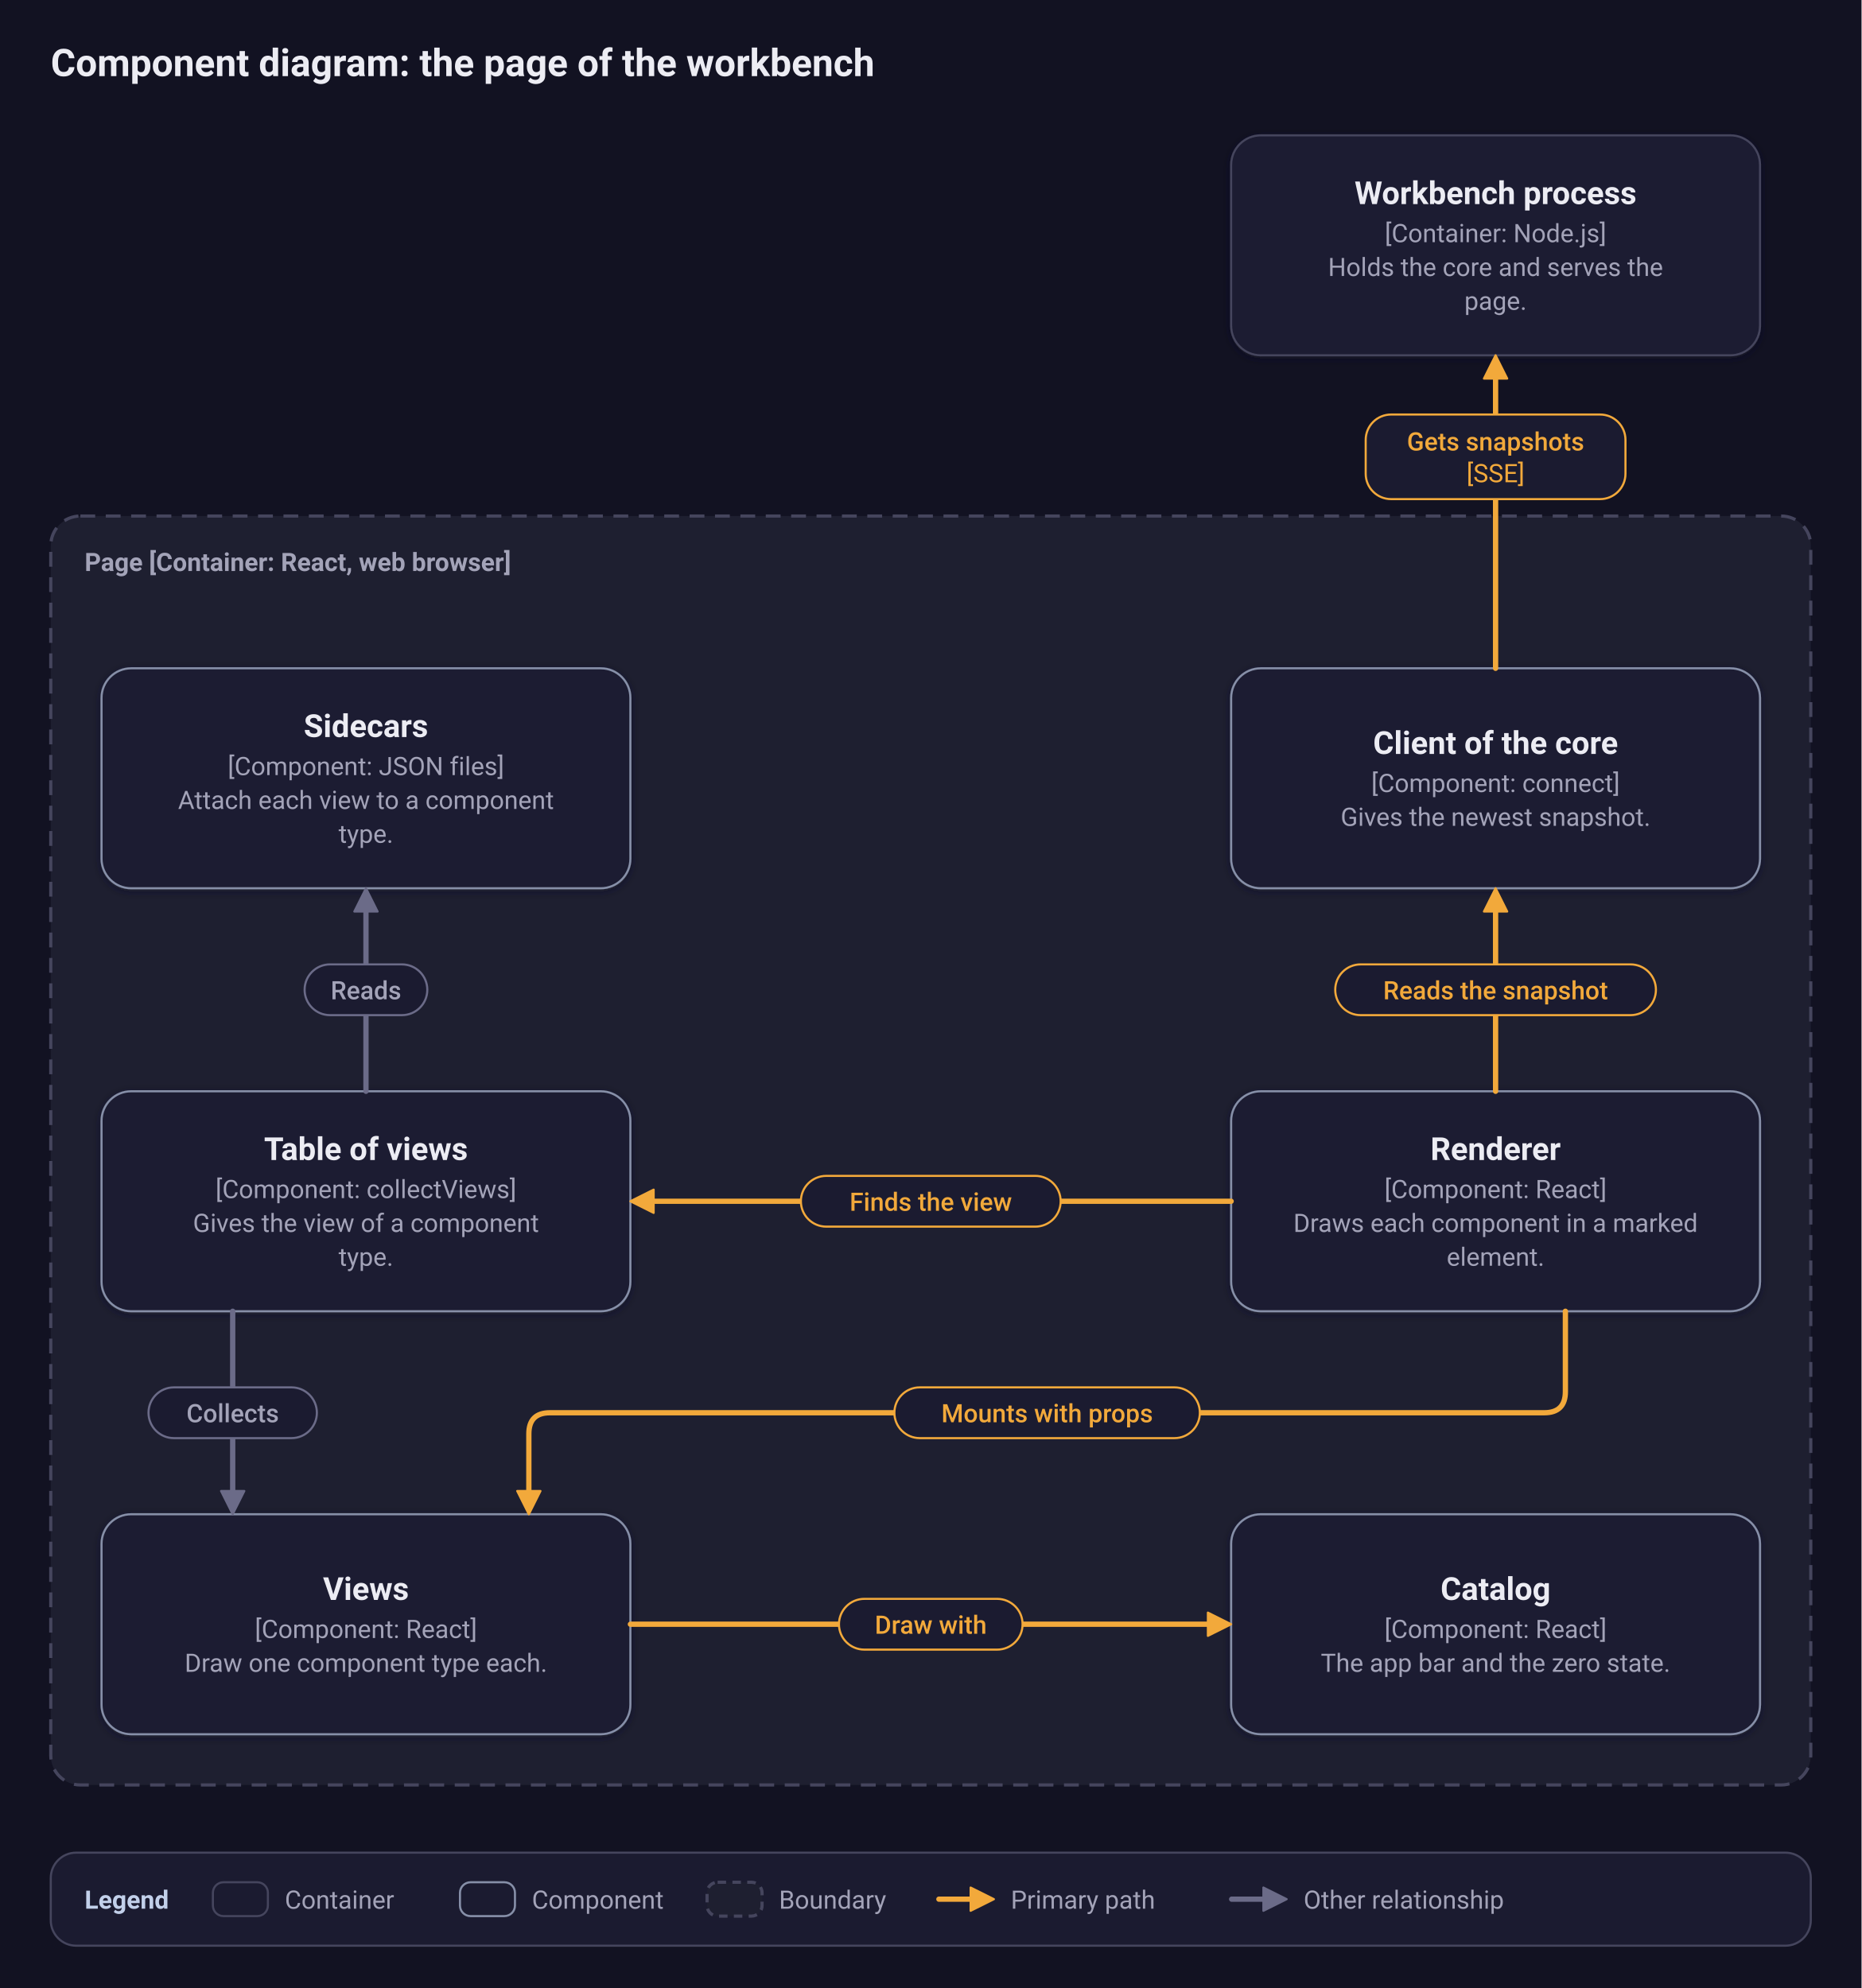
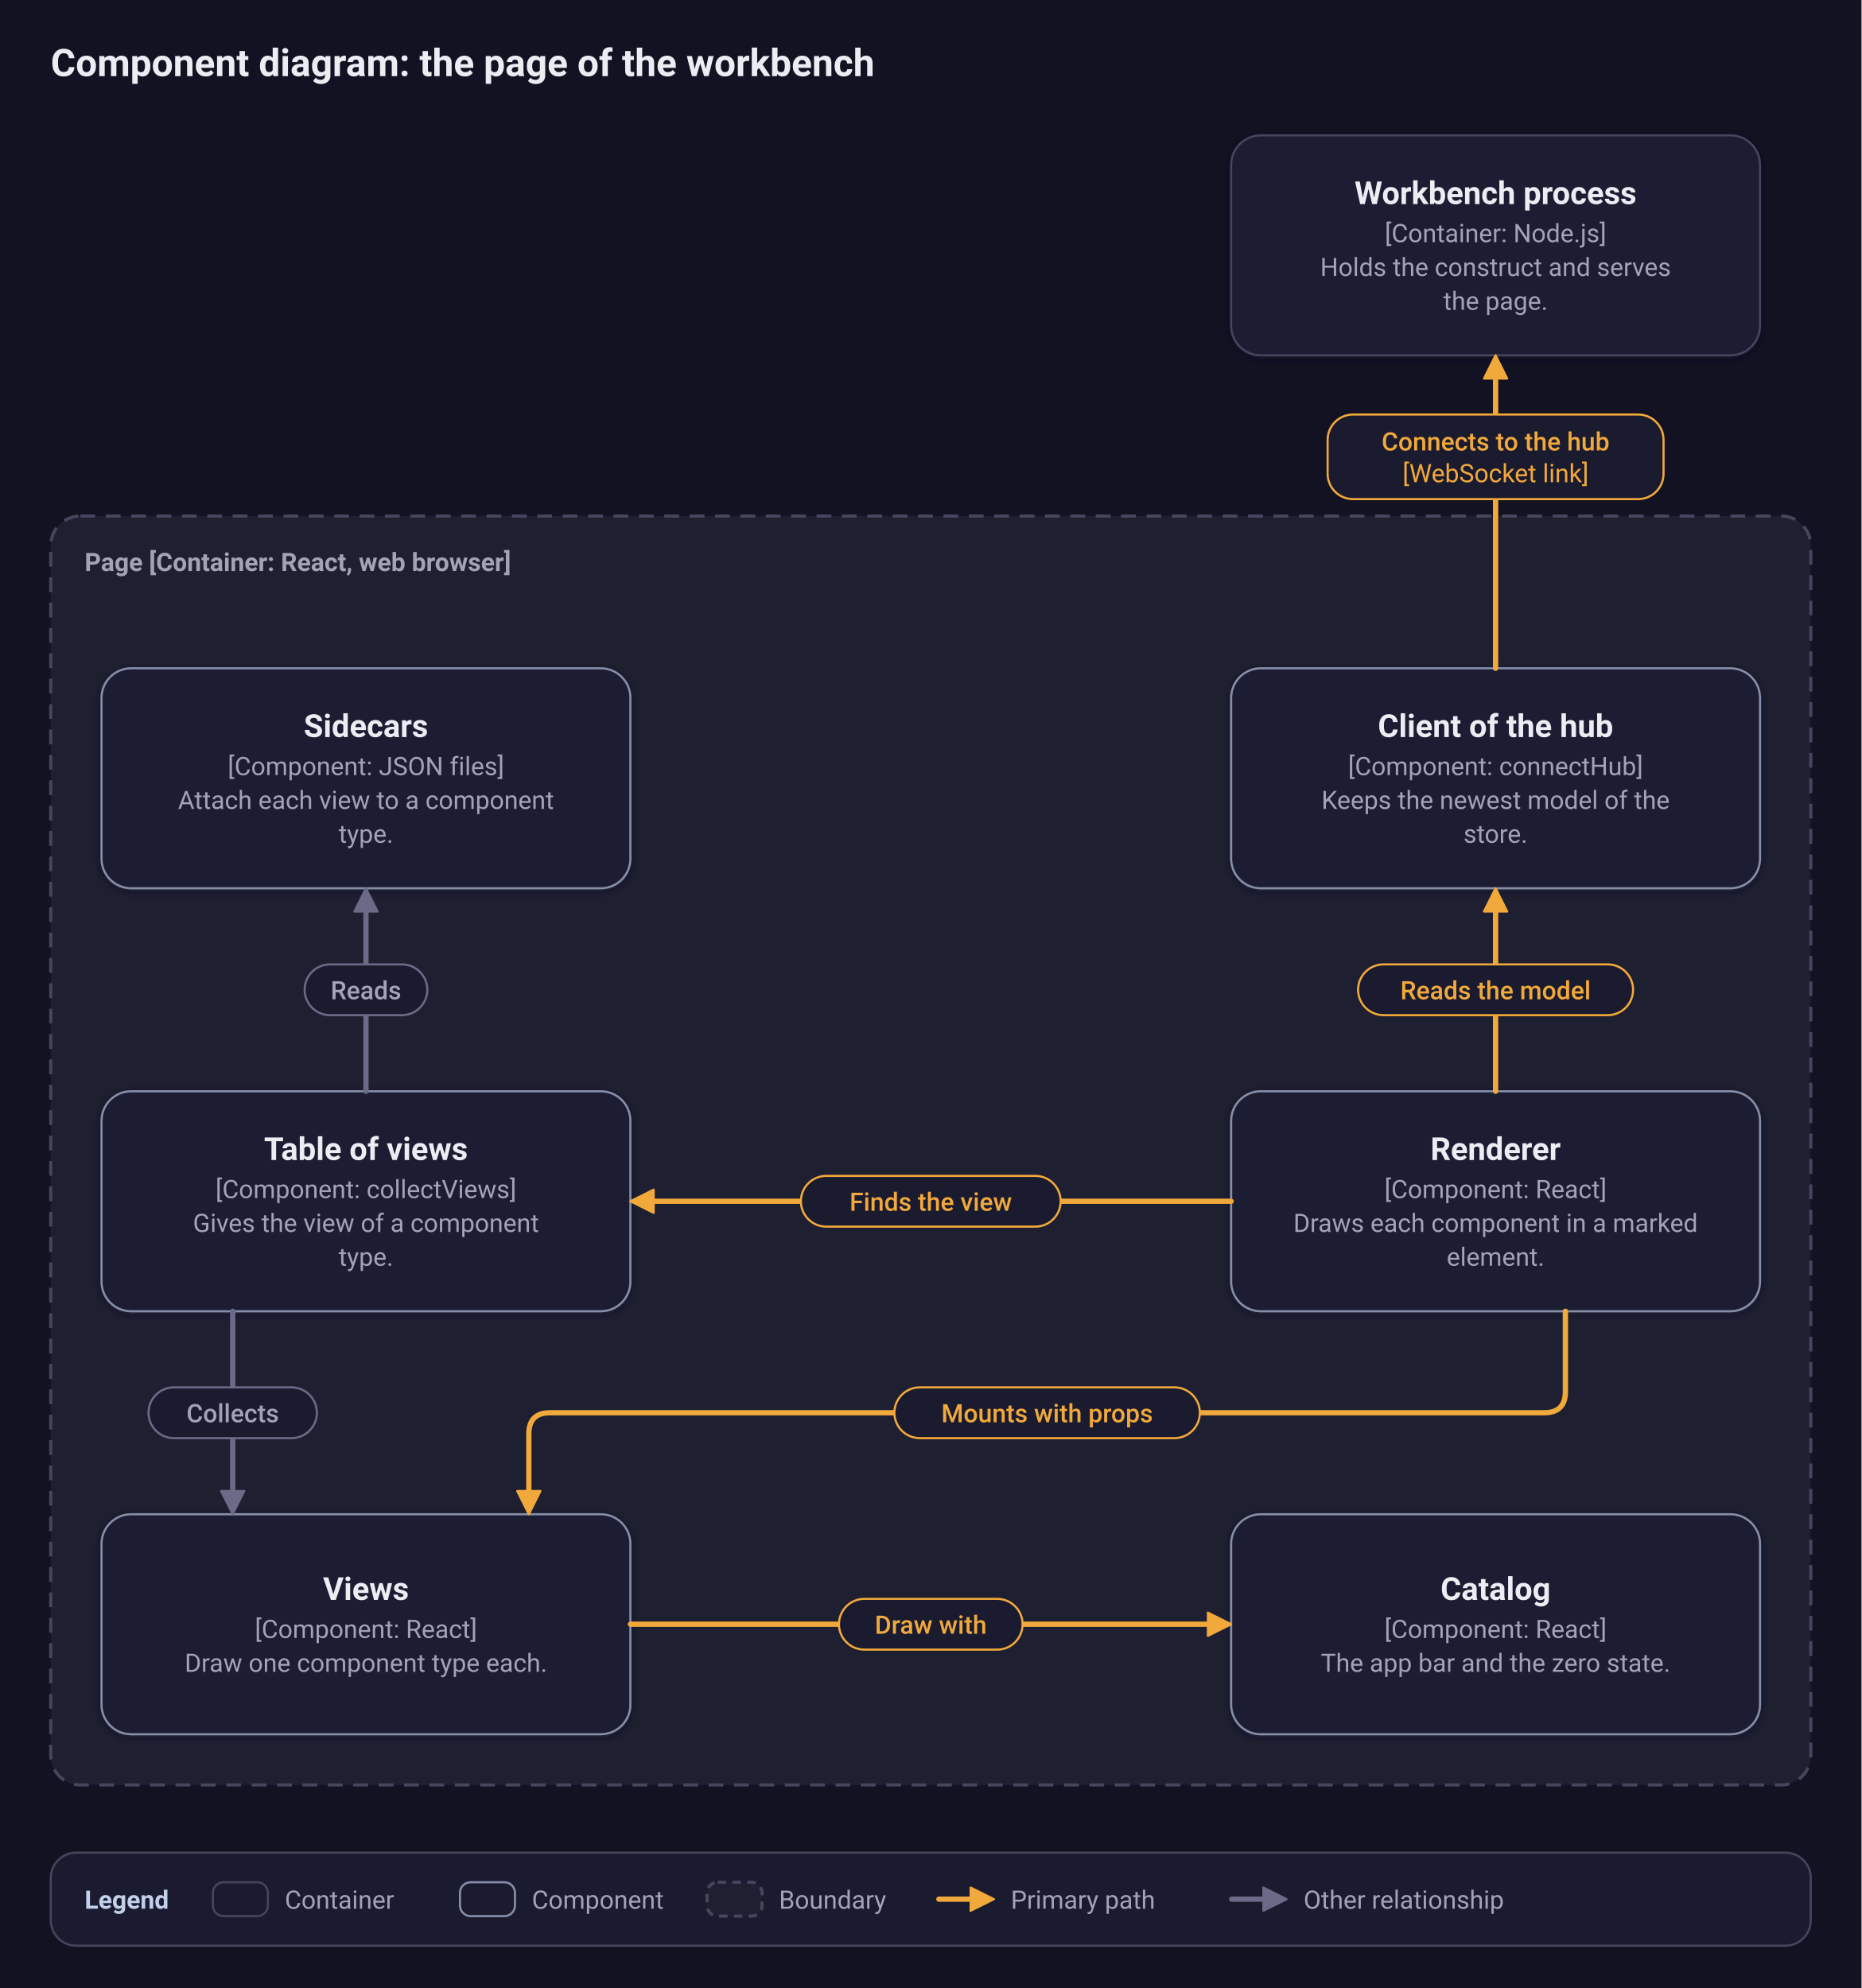
<svg xmlns="http://www.w3.org/2000/svg" viewBox="0 0 880 940" width="880" height="940" role="img" aria-labelledby="title desc">
  <defs>
    <filter id="shadow" x="-10%" y="-10%" width="120%" height="130%">
      <feDropShadow dx="0" dy="1" stdDeviation="2" flood-color="#17172a" flood-opacity="0.5" />
    </filter>
  </defs>
  <rect width="880" height="940" fill="#121222" />
  <text x="24" y="36" font-family="system-ui, -apple-system, 'Segoe UI', Roboto, 'Helvetica Neue', Arial, sans-serif" font-weight="600" font-size="18" fill="#ececf3" text-anchor="start">Component diagram: the page of the workbench</text>
  <rect x="24" y="244" width="832" height="600" rx="14" fill="#1e1f30" stroke="#45455d" stroke-width="1.5" stroke-dasharray="7 5" />
  <text x="40" y="270" font-family="system-ui, -apple-system, 'Segoe UI', Roboto, 'Helvetica Neue', Arial, sans-serif" font-weight="600" font-size="12" fill="#a3a3b8" text-anchor="start">Page [Container: React, web browser]</text>
  <rect x="582" y="64" width="250" height="104" rx="14" fill="#1b1b30" stroke="#45455d" filter="url(#shadow)" />
  <text x="707" y="96.5" font-family="system-ui, -apple-system, 'Segoe UI', Roboto, 'Helvetica Neue', Arial, sans-serif" font-weight="600" font-size="15" fill="#ececf3" text-anchor="middle">Workbench process</text>
  <text x="707" y="114.5" font-family="system-ui, -apple-system, 'Segoe UI', Roboto, 'Helvetica Neue', Arial, sans-serif" font-weight="400" font-size="12" fill="#a3a3b8" text-anchor="middle">[Container: Node.js]</text>
-   <text x="707" y="130.5" font-family="system-ui, -apple-system, 'Segoe UI', Roboto, 'Helvetica Neue', Arial, sans-serif" font-weight="400" font-size="12" fill="#a3a3b8" text-anchor="middle">Holds the core and serves the</text>
-   <text x="707" y="146.5" font-family="system-ui, -apple-system, 'Segoe UI', Roboto, 'Helvetica Neue', Arial, sans-serif" font-weight="400" font-size="12" fill="#a3a3b8" text-anchor="middle">page.</text>
+   <text x="707" y="130.5" font-family="system-ui, -apple-system, 'Segoe UI', Roboto, 'Helvetica Neue', Arial, sans-serif" font-weight="400" font-size="12" fill="#a3a3b8" text-anchor="middle">Holds the construct and serves</text>
+   <text x="707" y="146.5" font-family="system-ui, -apple-system, 'Segoe UI', Roboto, 'Helvetica Neue', Arial, sans-serif" font-weight="400" font-size="12" fill="#a3a3b8" text-anchor="middle">the page.</text>
  <rect x="48" y="316" width="250" height="104" rx="14" fill="#1b1b30" stroke="#868fa8" filter="url(#shadow)" />
  <text x="173" y="348.5" font-family="system-ui, -apple-system, 'Segoe UI', Roboto, 'Helvetica Neue', Arial, sans-serif" font-weight="600" font-size="15" fill="#ececf3" text-anchor="middle">Sidecars</text>
  <text x="173" y="366.5" font-family="system-ui, -apple-system, 'Segoe UI', Roboto, 'Helvetica Neue', Arial, sans-serif" font-weight="400" font-size="12" fill="#a3a3b8" text-anchor="middle">[Component: JSON files]</text>
  <text x="173" y="382.5" font-family="system-ui, -apple-system, 'Segoe UI', Roboto, 'Helvetica Neue', Arial, sans-serif" font-weight="400" font-size="12" fill="#a3a3b8" text-anchor="middle">Attach each view to a component</text>
  <text x="173" y="398.5" font-family="system-ui, -apple-system, 'Segoe UI', Roboto, 'Helvetica Neue', Arial, sans-serif" font-weight="400" font-size="12" fill="#a3a3b8" text-anchor="middle">type.</text>
  <rect x="582" y="316" width="250" height="104" rx="14" fill="#1b1b30" stroke="#868fa8" filter="url(#shadow)" />
-   <text x="707" y="356.5" font-family="system-ui, -apple-system, 'Segoe UI', Roboto, 'Helvetica Neue', Arial, sans-serif" font-weight="600" font-size="15" fill="#ececf3" text-anchor="middle">Client of the core</text>
-   <text x="707" y="374.5" font-family="system-ui, -apple-system, 'Segoe UI', Roboto, 'Helvetica Neue', Arial, sans-serif" font-weight="400" font-size="12" fill="#a3a3b8" text-anchor="middle">[Component: connect]</text>
-   <text x="707" y="390.5" font-family="system-ui, -apple-system, 'Segoe UI', Roboto, 'Helvetica Neue', Arial, sans-serif" font-weight="400" font-size="12" fill="#a3a3b8" text-anchor="middle">Gives the newest snapshot.</text>
+   <text x="707" y="348.5" font-family="system-ui, -apple-system, 'Segoe UI', Roboto, 'Helvetica Neue', Arial, sans-serif" font-weight="600" font-size="15" fill="#ececf3" text-anchor="middle">Client of the hub</text>
+   <text x="707" y="366.5" font-family="system-ui, -apple-system, 'Segoe UI', Roboto, 'Helvetica Neue', Arial, sans-serif" font-weight="400" font-size="12" fill="#a3a3b8" text-anchor="middle">[Component: connectHub]</text>
+   <text x="707" y="382.5" font-family="system-ui, -apple-system, 'Segoe UI', Roboto, 'Helvetica Neue', Arial, sans-serif" font-weight="400" font-size="12" fill="#a3a3b8" text-anchor="middle">Keeps the newest model of the</text>
+   <text x="707" y="398.5" font-family="system-ui, -apple-system, 'Segoe UI', Roboto, 'Helvetica Neue', Arial, sans-serif" font-weight="400" font-size="12" fill="#a3a3b8" text-anchor="middle">store.</text>
  <rect x="48" y="516" width="250" height="104" rx="14" fill="#1b1b30" stroke="#868fa8" filter="url(#shadow)" />
  <text x="173" y="548.5" font-family="system-ui, -apple-system, 'Segoe UI', Roboto, 'Helvetica Neue', Arial, sans-serif" font-weight="600" font-size="15" fill="#ececf3" text-anchor="middle">Table of views</text>
  <text x="173" y="566.5" font-family="system-ui, -apple-system, 'Segoe UI', Roboto, 'Helvetica Neue', Arial, sans-serif" font-weight="400" font-size="12" fill="#a3a3b8" text-anchor="middle">[Component: collectViews]</text>
  <text x="173" y="582.5" font-family="system-ui, -apple-system, 'Segoe UI', Roboto, 'Helvetica Neue', Arial, sans-serif" font-weight="400" font-size="12" fill="#a3a3b8" text-anchor="middle">Gives the view of a component</text>
  <text x="173" y="598.5" font-family="system-ui, -apple-system, 'Segoe UI', Roboto, 'Helvetica Neue', Arial, sans-serif" font-weight="400" font-size="12" fill="#a3a3b8" text-anchor="middle">type.</text>
  <rect x="582" y="516" width="250" height="104" rx="14" fill="#1b1b30" stroke="#868fa8" filter="url(#shadow)" />
  <text x="707" y="548.5" font-family="system-ui, -apple-system, 'Segoe UI', Roboto, 'Helvetica Neue', Arial, sans-serif" font-weight="600" font-size="15" fill="#ececf3" text-anchor="middle">Renderer</text>
  <text x="707" y="566.5" font-family="system-ui, -apple-system, 'Segoe UI', Roboto, 'Helvetica Neue', Arial, sans-serif" font-weight="400" font-size="12" fill="#a3a3b8" text-anchor="middle">[Component: React]</text>
  <text x="707" y="582.5" font-family="system-ui, -apple-system, 'Segoe UI', Roboto, 'Helvetica Neue', Arial, sans-serif" font-weight="400" font-size="12" fill="#a3a3b8" text-anchor="middle">Draws each component in a marked</text>
  <text x="707" y="598.5" font-family="system-ui, -apple-system, 'Segoe UI', Roboto, 'Helvetica Neue', Arial, sans-serif" font-weight="400" font-size="12" fill="#a3a3b8" text-anchor="middle">element.</text>
  <rect x="48" y="716" width="250" height="104" rx="14" fill="#1b1b30" stroke="#868fa8" filter="url(#shadow)" />
  <text x="173" y="756.5" font-family="system-ui, -apple-system, 'Segoe UI', Roboto, 'Helvetica Neue', Arial, sans-serif" font-weight="600" font-size="15" fill="#ececf3" text-anchor="middle">Views</text>
  <text x="173" y="774.5" font-family="system-ui, -apple-system, 'Segoe UI', Roboto, 'Helvetica Neue', Arial, sans-serif" font-weight="400" font-size="12" fill="#a3a3b8" text-anchor="middle">[Component: React]</text>
  <text x="173" y="790.5" font-family="system-ui, -apple-system, 'Segoe UI', Roboto, 'Helvetica Neue', Arial, sans-serif" font-weight="400" font-size="12" fill="#a3a3b8" text-anchor="middle">Draw one component type each.</text>
  <rect x="582" y="716" width="250" height="104" rx="14" fill="#1b1b30" stroke="#868fa8" filter="url(#shadow)" />
  <text x="707" y="756.5" font-family="system-ui, -apple-system, 'Segoe UI', Roboto, 'Helvetica Neue', Arial, sans-serif" font-weight="600" font-size="15" fill="#ececf3" text-anchor="middle">Catalog</text>
  <text x="707" y="774.5" font-family="system-ui, -apple-system, 'Segoe UI', Roboto, 'Helvetica Neue', Arial, sans-serif" font-weight="400" font-size="12" fill="#a3a3b8" text-anchor="middle">[Component: React]</text>
  <text x="707" y="790.5" font-family="system-ui, -apple-system, 'Segoe UI', Roboto, 'Helvetica Neue', Arial, sans-serif" font-weight="400" font-size="12" fill="#a3a3b8" text-anchor="middle">The app bar and the zero state.</text>
  <path d="M707 316 L707 178" fill="none" stroke="#f2a93b" stroke-width="2.5" stroke-linecap="round" stroke-linejoin="round" />
  <polygon points="707,168 712.5,179 701.5,179" fill="#f2a93b" stroke="#f2a93b" stroke-width="1" stroke-linejoin="round" />
-   <rect x="645.6" y="196" width="122.8" height="40" rx="12" fill="#1b1b30" stroke="#f2a93b" />
-   <text x="707" y="213" font-family="system-ui, -apple-system, 'Segoe UI', Roboto, 'Helvetica Neue', Arial, sans-serif" font-weight="500" font-size="12" fill="#f2a93b" text-anchor="middle">Gets snapshots</text>
-   <text x="707" y="228" font-family="system-ui, -apple-system, 'Segoe UI', Roboto, 'Helvetica Neue', Arial, sans-serif" font-weight="400" font-size="12" fill="#f2a93b" text-anchor="middle">[SSE]</text>
+   <rect x="627.6" y="196" width="158.8" height="40" rx="12" fill="#1b1b30" stroke="#f2a93b" />
+   <text x="707" y="213" font-family="system-ui, -apple-system, 'Segoe UI', Roboto, 'Helvetica Neue', Arial, sans-serif" font-weight="500" font-size="12" fill="#f2a93b" text-anchor="middle">Connects to the hub</text>
+   <text x="707" y="228" font-family="system-ui, -apple-system, 'Segoe UI', Roboto, 'Helvetica Neue', Arial, sans-serif" font-weight="400" font-size="12" fill="#f2a93b" text-anchor="middle">[WebSocket link]</text>
  <path d="M707 516 L707 430" fill="none" stroke="#f2a93b" stroke-width="2.5" stroke-linecap="round" stroke-linejoin="round" />
  <polygon points="707,420 712.5,431 701.5,431" fill="#f2a93b" stroke="#f2a93b" stroke-width="1" stroke-linejoin="round" />
-   <rect x="631.2" y="456" width="151.6" height="24" rx="12" fill="#1b1b30" stroke="#f2a93b" />
-   <text x="707" y="472.5" font-family="system-ui, -apple-system, 'Segoe UI', Roboto, 'Helvetica Neue', Arial, sans-serif" font-weight="500" font-size="12" fill="#f2a93b" text-anchor="middle">Reads the snapshot</text>
+   <rect x="642" y="456" width="130" height="24" rx="12" fill="#1b1b30" stroke="#f2a93b" />
+   <text x="707" y="472.5" font-family="system-ui, -apple-system, 'Segoe UI', Roboto, 'Helvetica Neue', Arial, sans-serif" font-weight="500" font-size="12" fill="#f2a93b" text-anchor="middle">Reads the model</text>
  <path d="M740 620 L740 658 Q740 668 730 668 L260 668 Q250 668 250 678 L250 706" fill="none" stroke="#f2a93b" stroke-width="2.5" stroke-linecap="round" stroke-linejoin="round" />
  <polygon points="250,716 244.5,705 255.5,705" fill="#f2a93b" stroke="#f2a93b" stroke-width="1" stroke-linejoin="round" />
  <rect x="422.8" y="656" width="144.4" height="24" rx="12" fill="#1b1b30" stroke="#f2a93b" />
  <text x="495" y="672.5" font-family="system-ui, -apple-system, 'Segoe UI', Roboto, 'Helvetica Neue', Arial, sans-serif" font-weight="500" font-size="12" fill="#f2a93b" text-anchor="middle">Mounts with props</text>
  <path d="M298 768 L572 768" fill="none" stroke="#f2a93b" stroke-width="2.5" stroke-linecap="round" stroke-linejoin="round" />
  <polygon points="582,768 571,773.5 571,762.5" fill="#f2a93b" stroke="#f2a93b" stroke-width="1" stroke-linejoin="round" />
  <rect x="396.6" y="756" width="86.8" height="24" rx="12" fill="#1b1b30" stroke="#f2a93b" />
  <text x="440" y="772.5" font-family="system-ui, -apple-system, 'Segoe UI', Roboto, 'Helvetica Neue', Arial, sans-serif" font-weight="500" font-size="12" fill="#f2a93b" text-anchor="middle">Draw with</text>
  <path d="M582 568 L308 568" fill="none" stroke="#f2a93b" stroke-width="2.5" stroke-linecap="round" stroke-linejoin="round" />
  <polygon points="298,568 309,562.5 309,573.5" fill="#f2a93b" stroke="#f2a93b" stroke-width="1" stroke-linejoin="round" />
  <rect x="378.6" y="556" width="122.8" height="24" rx="12" fill="#1b1b30" stroke="#f2a93b" />
  <text x="440" y="572.5" font-family="system-ui, -apple-system, 'Segoe UI', Roboto, 'Helvetica Neue', Arial, sans-serif" font-weight="500" font-size="12" fill="#f2a93b" text-anchor="middle">Finds the view</text>
  <path d="M173 516 L173 430" fill="none" stroke="#6b6b88" stroke-width="2.5" stroke-linecap="round" stroke-linejoin="round" />
  <polygon points="173,420 178.5,431 167.5,431" fill="#6b6b88" stroke="#6b6b88" stroke-width="1" stroke-linejoin="round" />
  <rect x="144" y="456" width="58" height="24" rx="12" fill="#1b1b30" stroke="#6b6b88" />
  <text x="173" y="472.5" font-family="system-ui, -apple-system, 'Segoe UI', Roboto, 'Helvetica Neue', Arial, sans-serif" font-weight="500" font-size="12" fill="#a3a3b8" text-anchor="middle">Reads</text>
  <path d="M110 620 L110 706" fill="none" stroke="#6b6b88" stroke-width="2.5" stroke-linecap="round" stroke-linejoin="round" />
  <polygon points="110,716 104.5,705 115.5,705" fill="#6b6b88" stroke="#6b6b88" stroke-width="1" stroke-linejoin="round" />
  <rect x="70.2" y="656" width="79.6" height="24" rx="12" fill="#1b1b30" stroke="#6b6b88" />
  <text x="110" y="672.5" font-family="system-ui, -apple-system, 'Segoe UI', Roboto, 'Helvetica Neue', Arial, sans-serif" font-weight="500" font-size="12" fill="#a3a3b8" text-anchor="middle">Collects</text>
  <rect x="24" y="876" width="832" height="44" rx="12" fill="#1b1b30" stroke="#45455d" />
  <text x="40" y="902.5" font-family="system-ui, -apple-system, 'Segoe UI', Roboto, 'Helvetica Neue', Arial, sans-serif" font-weight="600" font-size="12" fill="#c2d0ea" text-anchor="start">Legend</text>
  <rect x="100.64" y="890" width="26" height="16" rx="5" fill="#1b1b30" stroke="#45455d" />
  <text x="134.64" y="902.5" font-family="system-ui, -apple-system, 'Segoe UI', Roboto, 'Helvetica Neue', Arial, sans-serif" font-weight="400" font-size="12" fill="#a3a3b8" text-anchor="start">Container</text>
  <rect x="217.44" y="890" width="26" height="16" rx="5" fill="#1b1b30" stroke="#868fa8" />
  <text x="251.44" y="902.5" font-family="system-ui, -apple-system, 'Segoe UI', Roboto, 'Helvetica Neue', Arial, sans-serif" font-weight="400" font-size="12" fill="#a3a3b8" text-anchor="start">Component</text>
  <rect x="334.24" y="890" width="26" height="16" rx="5" fill="#1e1f30" stroke="#45455d" stroke-width="1.5" stroke-dasharray="4 3" />
  <text x="368.24" y="902.5" font-family="system-ui, -apple-system, 'Segoe UI', Roboto, 'Helvetica Neue', Arial, sans-serif" font-weight="400" font-size="12" fill="#a3a3b8" text-anchor="start">Boundary</text>
  <path d="M443.84 898 L459.84 898" stroke="#f2a93b" stroke-width="2.5" stroke-linecap="round" />
  <polygon points="469.84,898 458.84,903.5 458.84,892.5" fill="#f2a93b" stroke="#f2a93b" stroke-width="1" stroke-linejoin="round" />
  <text x="477.84" y="902.5" font-family="system-ui, -apple-system, 'Segoe UI', Roboto, 'Helvetica Neue', Arial, sans-serif" font-weight="400" font-size="12" fill="#a3a3b8" text-anchor="start">Primary path</text>
  <path d="M582.24 898 L598.24 898" stroke="#6b6b88" stroke-width="2.5" stroke-linecap="round" />
  <polygon points="608.24,898 597.24,903.5 597.24,892.5" fill="#6b6b88" stroke="#6b6b88" stroke-width="1" stroke-linejoin="round" />
  <text x="616.24" y="902.5" font-family="system-ui, -apple-system, 'Segoe UI', Roboto, 'Helvetica Neue', Arial, sans-serif" font-weight="400" font-size="12" fill="#a3a3b8" text-anchor="start">Other relationship</text>
</svg>
